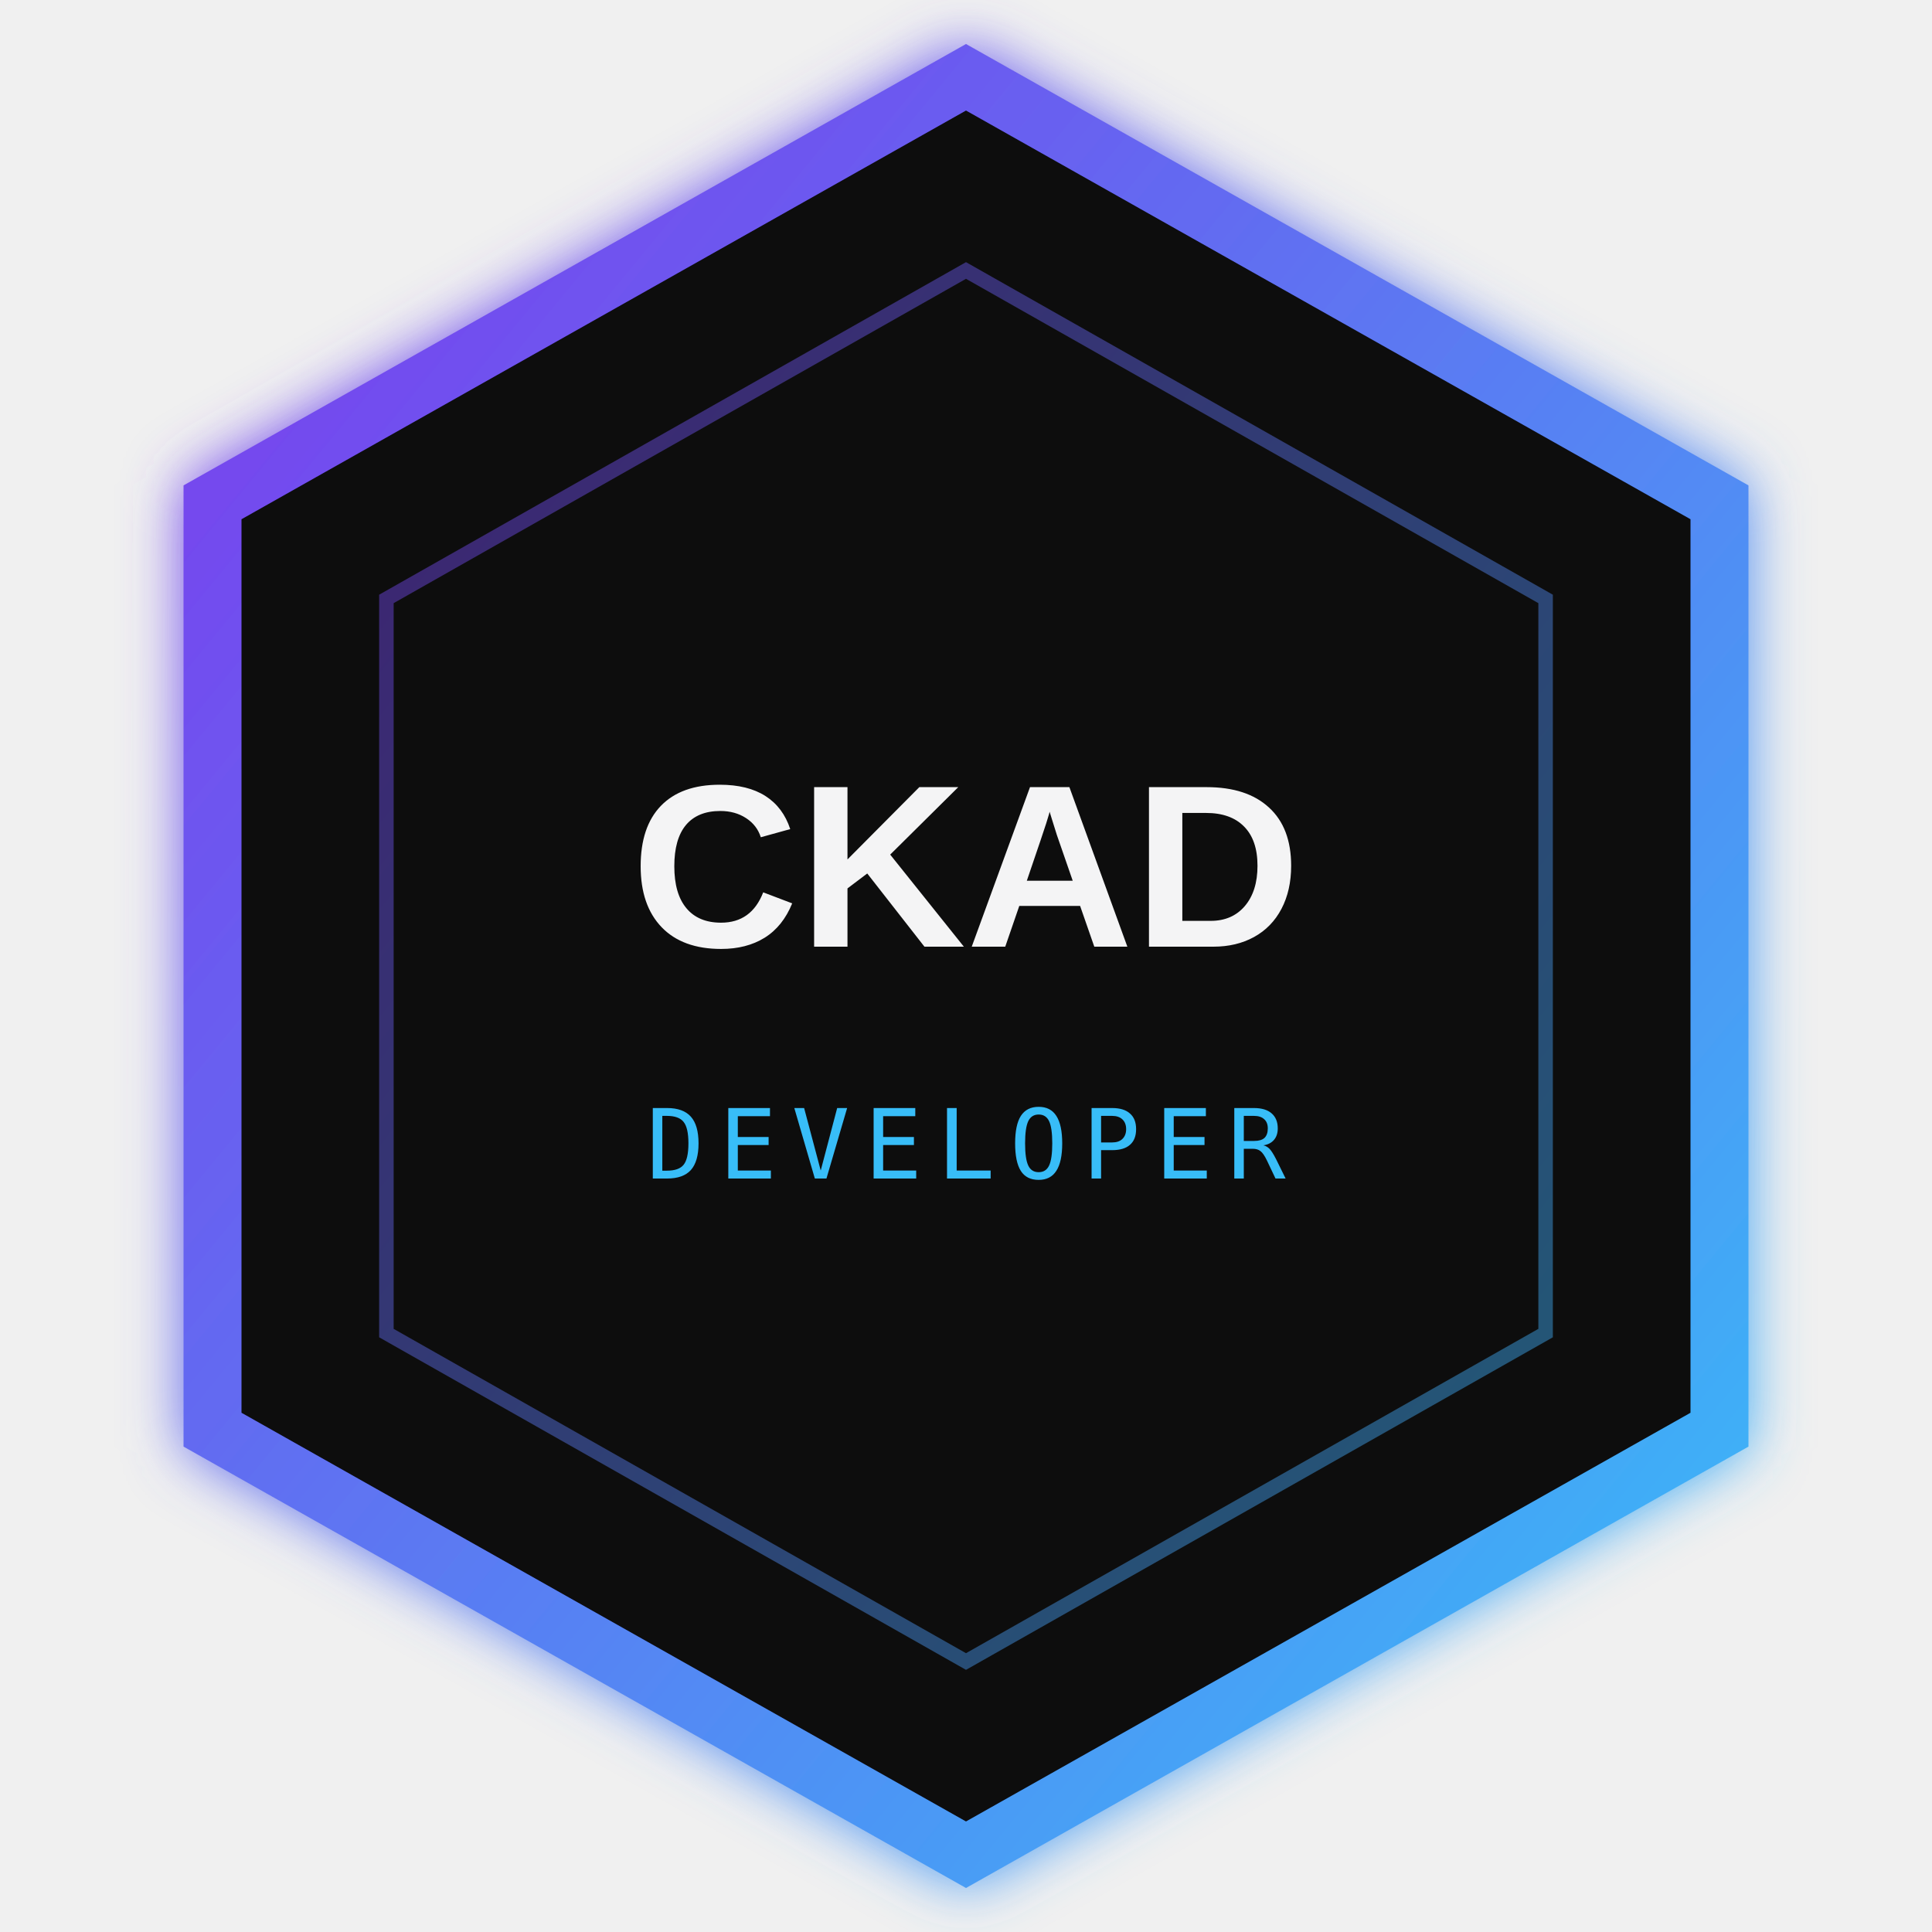
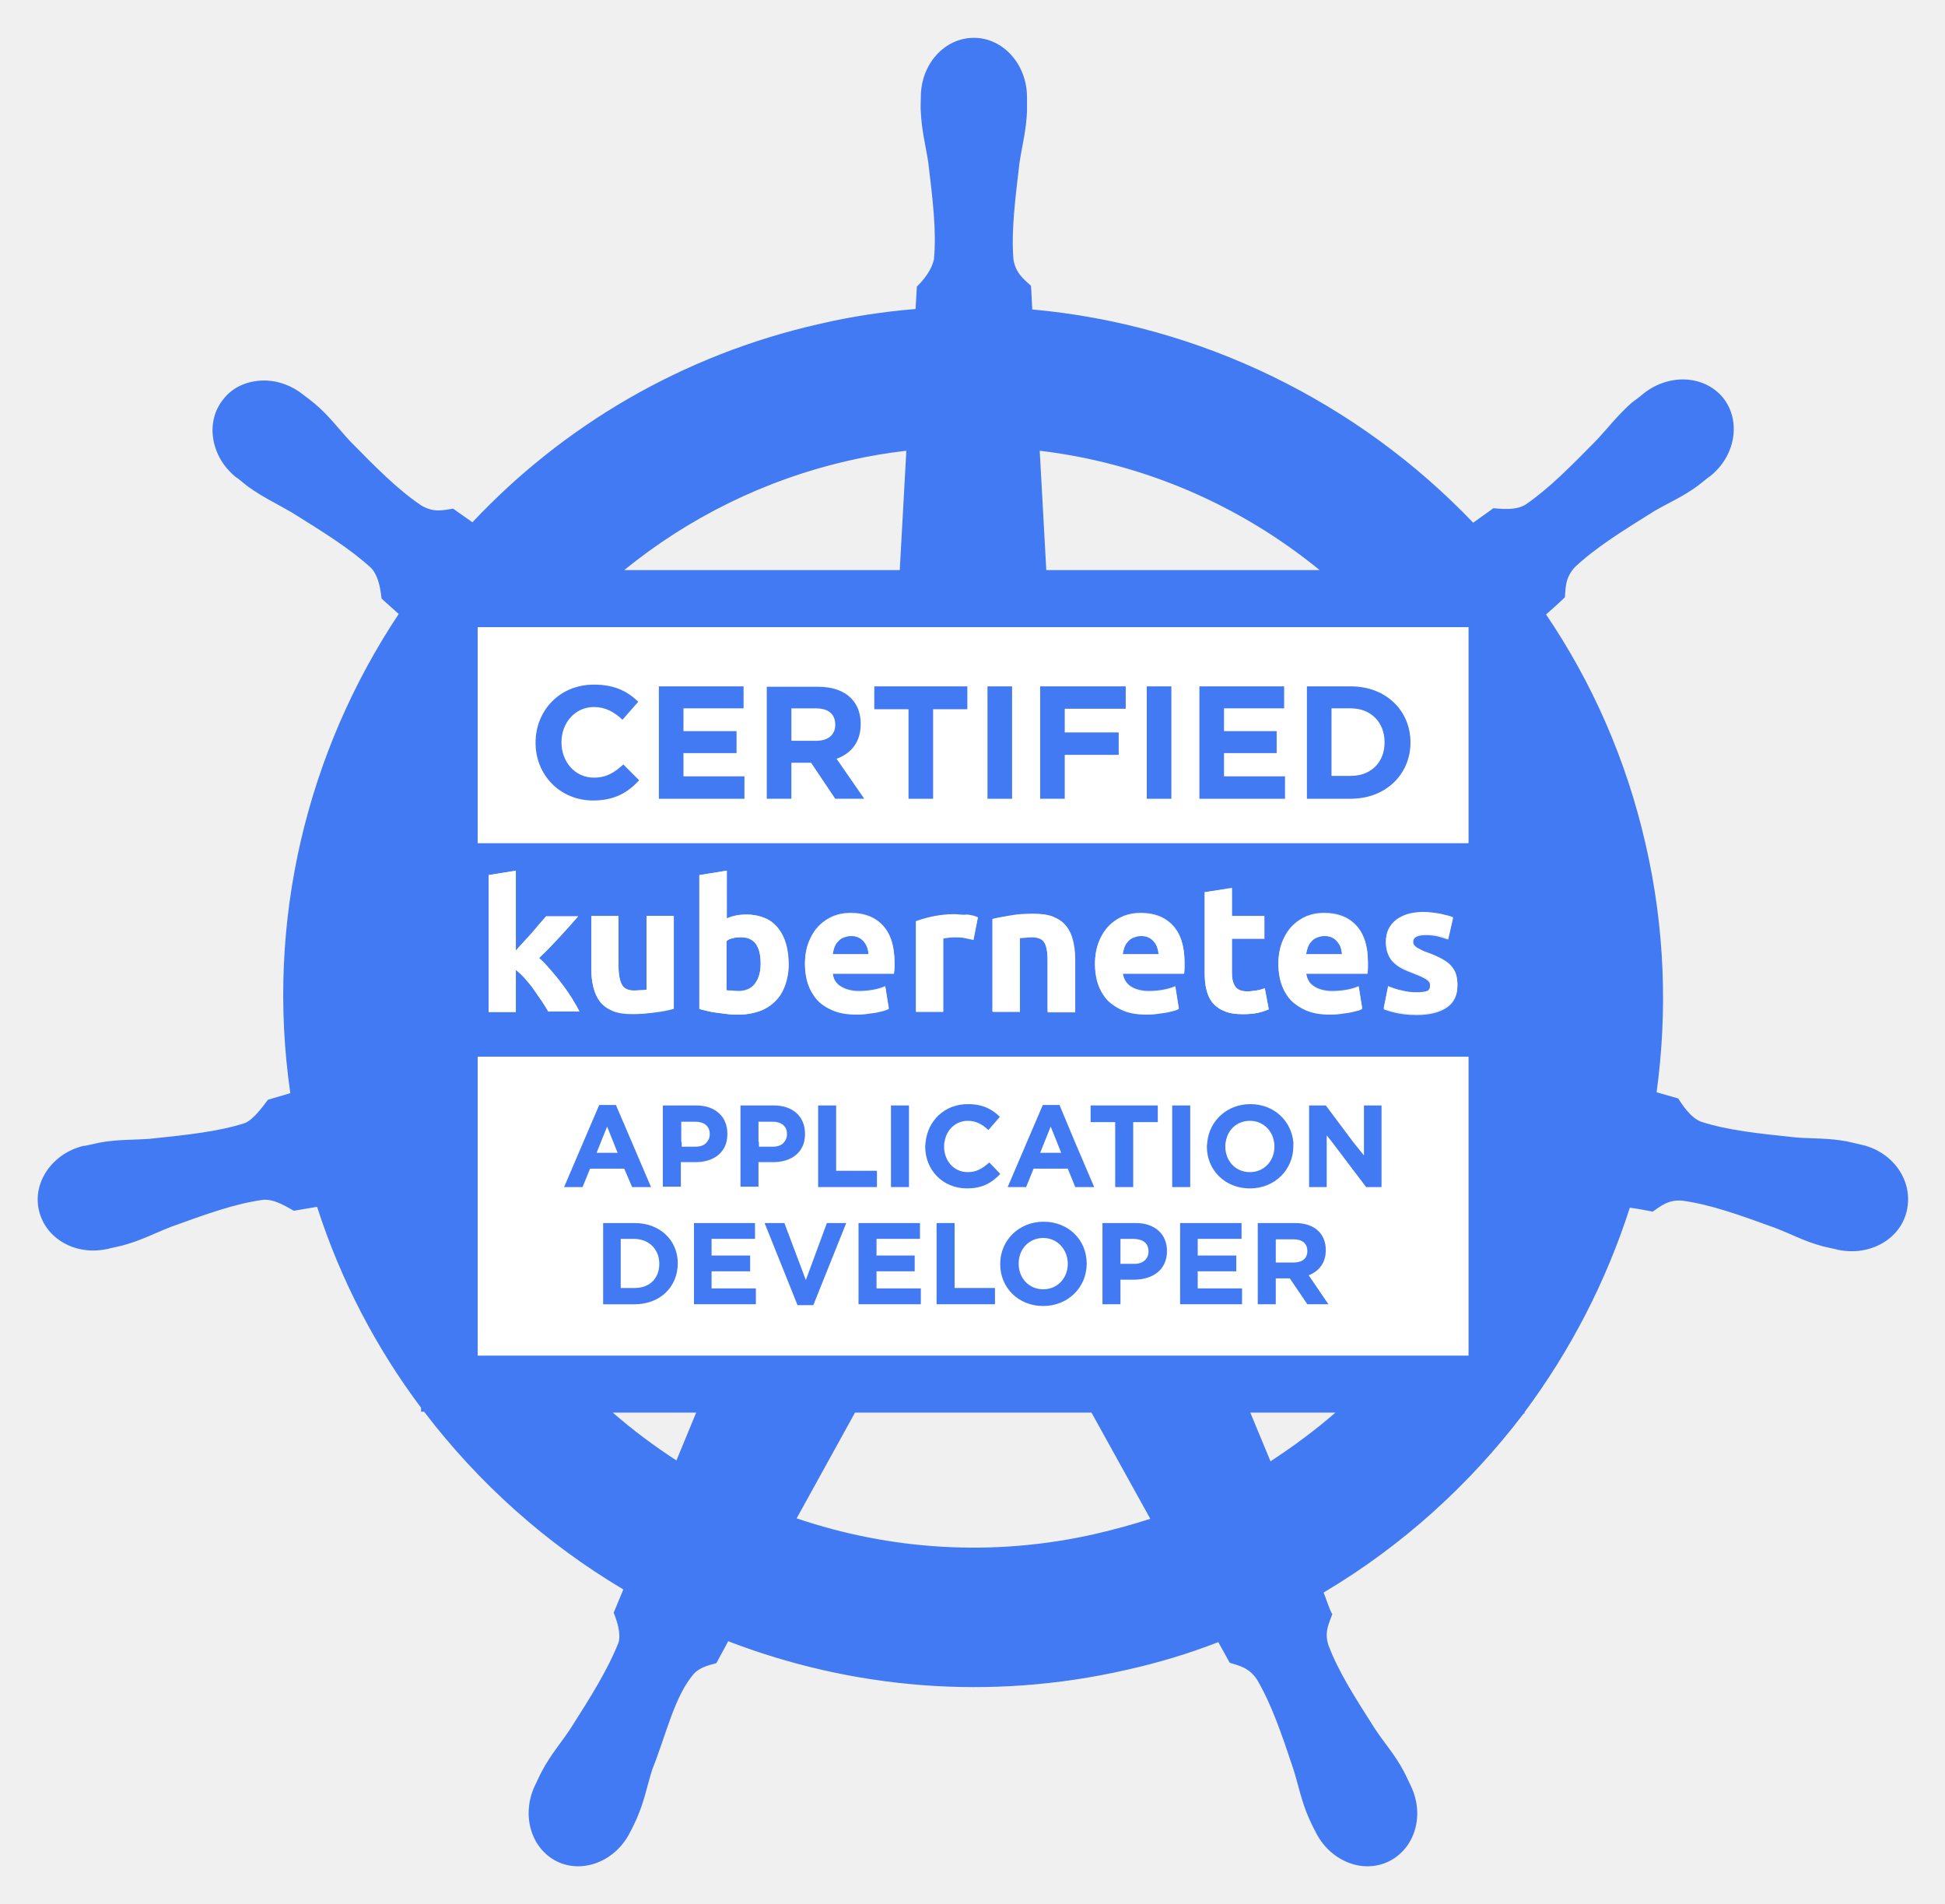
- <svg xmlns="http://www.w3.org/2000/svg" viewBox="0 0 200 200" role="img" aria-label="CKAD certification badge">
-   <defs>
-     <linearGradient id="g-ckad" x1="0%" y1="0%" x2="100%" y2="100%">
-       <stop offset="0%" stop-color="#7c3aed" />
-       <stop offset="100%" stop-color="#38bdf8" />
-     </linearGradient>
-     <filter id="glow-ckad" x="-20%" y="-20%" width="140%" height="140%">
-       <feGaussianBlur stdDeviation="3" result="blur" />
-       <feMerge>
-         <feMergeNode in="blur" />
-         <feMergeNode in="SourceGraphic" />
-       </feMerge>
-     </filter>
-   </defs>
-   <polygon points="100,8 178,52 178,148 100,192 22,148 22,52" fill="#0a0a0f" stroke="url(#g-ckad)" stroke-width="6" filter="url(#glow-ckad)" />
-   <polygon points="100,28 160,62 160,138 100,172 40,138 40,62" fill="none" stroke="url(#g-ckad)" stroke-width="1.5" opacity="0.45" />
-   <text x="100" y="98" text-anchor="middle" font-family="Outfit, Arial, sans-serif" font-size="24" font-weight="800" fill="#f4f4f5">CKAD</text>
-   <text x="100" y="122" text-anchor="middle" font-family="JetBrains Mono, monospace" font-size="10" letter-spacing="1.5" fill="#38bdf8">DEVELOPER</text>
+ <svg xmlns="http://www.w3.org/2000/svg" role="img" viewBox="-5.77 -6.02 443.30 433.80">
+   <style>svg {enable-background:new 0 0 432 423.4}</style>
+   <style>.st1{fill:#427af4}.st2{fill:#fff}</style>
+   <path fill="none" d="M148.4 326.8l4.5-10.9h-19c4.6 3.9 9.4 7.6 14.5 10.9zM295 123.9c-18.1-14.7-40.2-24.3-63.8-27.2l1.5 27.2H295zm-105.9 192L175.8 340c21.3 7.2 44.8 8.9 68.3 3.5 4.2-1 8.3-2.1 12.3-3.4L243 315.9h-53.9zm11.7-219.3c-4.3.5-8.6 1.2-12.9 2.2-19.6 4.4-36.9 13.2-51.4 25h62.8l1.5-27.2zm83 230.4c5.3-3.3 10.2-7.1 14.8-11.1h-19.4l4.6 11.1z" />
+   <path d="M418.7 254.9c-1-.2-2.5-.6-3.5-.8-4.2-.8-7.6-.6-11.6-.9-8.5-.9-15.5-1.6-21.7-3.6-2.5-1-4.3-4-5.2-5.3l-4.9-1.4c2.5-18.3 1.9-37.4-2.5-56.5-4.4-19.3-12.2-36.9-22.7-52.4 1.3-1.1 3.6-3.2 4.3-3.9.2-2.2 0-4.4 2.3-6.9 4.8-4.5 10.8-8.2 18-12.7 3.4-2 6.6-3.3 10.1-5.9.8-.6 1.8-1.5 2.7-2.1 5.8-4.6 7.1-12.6 3-17.8-4.2-5.2-12.2-5.7-18.1-1.1-.8.7-1.9 1.5-2.7 2.1-3.2 2.8-5.3 5.6-8 8.5-6 6.1-10.9 11.1-16.3 14.8-2.3 1.4-5.8.9-7.3.8l-4.6 3.3C303.7 85.6 268 68 229.5 64.5c-.1-1.6-.2-4.5-.3-5.4-1.6-1.5-3.5-2.8-4-6.1-.5-6.5.4-13.5 1.4-22 .6-3.9 1.5-7.2 1.7-11.5v-3.4c0-7.4-5.4-13.5-12.1-13.5-6.7 0-12.1 6-12.1 13.5v.3c0 1-.1 2.2 0 3.1.2 4.3 1.1 7.6 1.7 11.5 1 8.4 1.9 15.5 1.3 22-.5 2.5-2.3 4.7-3.9 6.3l-.3 5.1c-7.3.6-14.6 1.7-21.9 3.4-31.4 7.1-58.5 23.3-79.1 45.2-1.3-.9-3.7-2.6-4.4-3.1-2.2.3-4.3 1-7.2-.7-5.4-3.6-10.4-8.7-16.3-14.7-2.7-2.9-4.7-5.7-8-8.5-.7-.6-1.9-1.5-2.7-2.1-2.5-2-5.5-3.1-8.4-3.2-3.9-.1-7.5 1.3-9.8 4.3-4.2 5.2-2.8 13.2 3 17.8.1 0 .1.1.2.1.8.6 1.8 1.5 2.5 2 3.5 2.5 6.6 3.9 10 5.9 7.2 4.5 13.2 8.2 18 12.6 1.9 2 2.2 5.5 2.4 7l3.9 3.5c-20.8 31.3-30.4 69.9-24.7 109.2l-5.1 1.5c-1.3 1.7-3.2 4.4-5.2 5.3-6.2 2-13.2 2.7-21.7 3.6-4 .3-7.4.1-11.6.9-.9.2-2.2.5-3.2.7h-.3c-7.1 1.7-11.7 8.3-10.2 14.7 1.5 6.5 8.4 10.4 15.6 8.8h.2c.1 0 .2-.1.2-.1 1-.2 2.3-.5 3.1-.7 4.1-1.1 7.1-2.7 10.9-4.2 8-2.9 14.6-5.3 21.1-6.2 2.7-.2 5.5 1.7 7 2.5l5.3-.9c5.4 16.8 13.5 32.2 23.7 45.8v.9h.7c12.5 16.4 27.9 30.1 45.4 40.5l-2.2 5.3c.8 2 1.7 4.8 1.1 6.8-2.4 6.1-6.4 12.5-11 19.7-2.2 3.3-4.5 5.9-6.5 9.7-.5.9-1.1 2.3-1.6 3.3-3.1 6.7-.8 14.3 5.1 17.2 6 2.9 13.5-.2 16.7-6.8.5-.9 1.1-2.2 1.5-3.1 1.7-3.9 2.3-7.3 3.5-11.1 3.2-8 5-16.5 9.4-21.7 1.2-1.4 3.2-2 5.2-2.5l2.7-5c28.1 10.8 59.5 13.7 90.9 6.5 7.2-1.6 14.1-3.7 20.8-6.3.8 1.4 2.2 4 2.6 4.7 2.1.7 4.3 1 6.2 3.8 3.3 5.6 5.6 12.3 8.3 20.4 1.2 3.8 1.8 7.2 3.5 11.1.4.9 1 2.2 1.5 3.1 3.2 6.7 10.7 9.8 16.7 6.9 6-2.9 8.3-10.5 5.1-17.2-.5-1-1.1-2.4-1.6-3.3-2-3.8-4.3-6.3-6.5-9.6-4.6-7.2-8.4-13.1-10.7-19.2-1-3.1.2-5.1.9-7.1-.5-.5-1.4-3.5-2-4.9 17.9-10.6 33.3-24.6 45.6-40.8h.2v-.3c10.5-14.1 18.6-29.8 24-46.6 1.6.2 4.3.7 5.2.9 1.8-1.2 3.5-2.8 6.8-2.5 6.5.9 13.1 3.3 21.1 6.2 3.7 1.4 6.7 3.1 10.9 4.2.9.2 2.1.5 3.1.7.1 0 .2.1.2.1h.2c7.2 1.5 14.1-2.4 15.6-8.8 1.6-6.8-3-13.4-10.1-15.1zm-89.8-68.8H103.1v-49.2h225.8v49.2zm-9.6 31.1c-.6-.4-1.5-.8-2.8-1.3-1-.4-1.8-.7-2.6-1.1s-1.5-.9-2-1.4c-.6-.5-1-1.2-1.3-1.9-.3-.7-.5-1.6-.5-2.7 0-2 .8-3.7 2.3-4.9 1.5-1.2 3.6-1.8 6.3-1.8 1.3 0 2.6.1 3.8.4 1.2.2 2.2.5 2.9.8l-1.1 4.8c-.7-.2-1.5-.5-2.3-.7s-1.8-.3-2.8-.3c-1.9 0-2.9.5-2.9 1.6 0 .2 0 .5.1.7s.2.4.5.6c.2.2.6.4 1 .6s1 .4 1.6.7c1.4.5 2.5 1 3.4 1.5.9.5 1.6 1 2.1 1.6.5.6.9 1.2 1.1 1.9.2.7.3 1.5.3 2.4 0 2.2-.8 3.8-2.4 4.9-1.6 1.1-3.9 1.7-6.9 1.7-1.9 0-3.5-.2-4.8-.5s-2.2-.6-2.7-.8l1-5c1 .4 2.1.7 3.2 1 1.1.2 2.2.4 3.3.4 1.1 0 1.9-.1 2.4-.3.5-.2.7-.6.7-1.3 0-.8-.3-1.2-.9-1.6zm-25.6 1.5c1 .7 2.5 1.1 4.2 1.1 1.1 0 2.2-.1 3.3-.3 1.1-.2 2-.5 2.7-.8l.8 5c-.3.2-.8.3-1.3.5s-1.2.3-1.8.4c-.7.1-1.4.2-2.2.3s-1.5.1-2.3.1c-2 0-3.7-.3-5.1-.9-1.5-.6-2.7-1.4-3.6-2.4-1-1-1.7-2.2-2.1-3.6s-.7-2.9-.7-4.5c0-1.9.3-3.6.9-5.1.6-1.5 1.4-2.7 2.3-3.6 1-1 2.1-1.7 3.3-2.2 1.3-.5 2.5-.7 3.9-.7 3.1 0 5.5.9 7.3 2.8s2.7 4.7 2.7 8.4v1.2c0 .4-.1.8-.1 1.1h-14c.2 1.5.7 2.5 1.8 3.2zm-11.3-15.9v5.1H275v7.7c0 1.3.2 2.3.7 3.1s1.4 1.2 2.8 1.2c.7 0 1.3-.1 2.1-.2.7-.1 1.3-.3 1.9-.5l.9 4.8c-.7.3-1.6.6-2.5.8s-2 .3-3.4.3c-1.7 0-3.1-.2-4.2-.7-1.1-.5-2-1.1-2.7-1.9-.7-.8-1.1-1.8-1.4-3-.3-1.2-.4-2.4-.4-3.9v-18.3l6.2-1v6.4h7.4zm-30.5 15.9c1 .7 2.5 1.1 4.2 1.1 1.1 0 2.2-.1 3.3-.3 1.1-.2 2-.5 2.7-.8l.8 5c-.3.2-.8.3-1.3.5s-1.2.3-1.8.4c-.7.1-1.4.2-2.2.3s-1.5.1-2.3.1c-2 0-3.7-.3-5.1-.9-1.5-.6-2.7-1.4-3.6-2.4-1-1-1.7-2.2-2.1-3.6s-.7-2.9-.7-4.5c0-1.9.3-3.6.9-5.1.6-1.5 1.4-2.7 2.3-3.6 1-1 2.1-1.7 3.3-2.2 1.3-.5 2.5-.7 3.9-.7 3.1 0 5.5.9 7.3 2.8s2.7 4.7 2.7 8.4v1.2c0 .4-.1.8-.1 1.1h-14c.2 1.5.8 2.5 1.8 3.2zm-19.6-9.9c-.5-.8-1.5-1.2-2.9-1.2-.4 0-.9 0-1.4.1-.5 0-.9.1-1.3.1v16.8h-6.2v-21.1c1-.3 2.4-.6 4.1-.8s3.4-.4 5.2-.4c1.9 0 3.4.2 4.6.7s2.2 1.2 2.9 2.1 1.2 1.9 1.5 3.2c.3 1.2.5 2.6.5 4.1v12.3H233V213c0-2-.2-3.4-.7-4.2zm-15.2-5.7l-1 5.1c-.6-.1-1.2-.3-1.9-.4-.7-.2-1.5-.2-2.4-.2-.4 0-.8 0-1.4.1s-.9.1-1.2.2v16.7H203V204c1.1-.4 2.4-.8 3.9-1.1 1.5-.3 3.2-.5 5-.5.3 0 .7 0 1.2.1.5 0 .9.1 1.4.2.5.1.9.2 1.4.2.5 0 .9.1 1.2.2zm-31.3 15.6c1.1.7 2.5 1.1 4.2 1.1 1.1 0 2.2-.1 3.3-.3 1.1-.2 2-.5 2.7-.8l.8 5c-.3.2-.8.3-1.3.5-.6.2-1.2.3-1.8.4-.7.1-1.4.2-2.2.3-.8.1-1.5.1-2.3.1-2 0-3.7-.3-5.1-.9-1.5-.6-2.7-1.4-3.6-2.4s-1.7-2.2-2.1-3.6-.7-2.9-.7-4.5c0-1.9.3-3.6.9-5.1.6-1.5 1.4-2.7 2.3-3.6 1-1 2.1-1.7 3.3-2.2 1.3-.5 2.5-.7 3.9-.7 3.1 0 5.5.9 7.3 2.8 1.8 1.9 2.7 4.7 2.7 8.4v1.2c0 .4-.1.8-.1 1.1h-14c.1 1.5.7 2.5 1.8 3.2zM162 202.6c.7-.2 1.5-.2 2.4-.2 1.5 0 2.9.3 4.1.8 1.2.5 2.2 1.3 3 2.3.8 1 1.4 2.2 1.8 3.6.4 1.4.6 3 .6 4.7 0 1.7-.3 3.3-.8 4.7-.5 1.4-1.3 2.6-2.2 3.6-1 1-2.2 1.8-3.6 2.3s-3 .8-4.8.8c-.7 0-1.5 0-2.3-.1l-2.4-.3c-.8-.1-1.5-.2-2.3-.4-.7-.2-1.4-.3-1.9-.5v-30.5l6.2-1v10.9c.7-.3 1.4-.6 2.2-.7zm-26 15.9c.5.9 1.5 1.3 2.9 1.3.4 0 .9 0 1.4-.1.5 0 .9-.1 1.3-.1v-16.8h6.2v21.1c-1.1.3-2.4.6-4.1.8s-3.4.4-5.2.4c-1.9 0-3.4-.2-4.6-.7-1.2-.5-2.2-1.2-2.9-2.1-.7-.9-1.2-2-1.5-3.2-.3-1.2-.5-2.6-.5-4.1v-12.1h6.2v11.4c0 1.8.3 3.3.8 4.2zm-22.3-10c.6-.7 1.3-1.4 1.9-2.1.6-.7 1.2-1.4 1.7-2 .5-.6 1-1.2 1.4-1.6h7.3c-1.5 1.7-2.9 3.3-4.3 4.8s-2.9 3.1-4.6 4.7c.8.7 1.7 1.6 2.6 2.7.9 1 1.7 2.1 2.6 3.2s1.6 2.2 2.3 3.3c.7 1.1 1.3 2.1 1.7 3h-7.1c-.4-.7-.9-1.5-1.5-2.4-.6-.9-1.2-1.7-1.8-2.6-.6-.9-1.3-1.7-2-2.5s-1.4-1.5-2.1-2v9.6h-6.2v-31.2l6.2-1v18.2c.6-.7 1.3-1.4 1.9-2.1zm-10.6 45.7v-19.4h225.8v68.1H103.1v-48.7zM295 123.9h-62.3l-1.5-27.2c23.6 2.8 45.7 12.4 63.8 27.2zm-107.1-25c4.3-1 8.6-1.7 12.9-2.2l-1.5 27.2h-62.8c14.5-11.8 31.9-20.6 51.4-25zm-39.5 227.9c-5.1-3.3-9.9-6.9-14.5-10.9h19l-4.5 10.9zm95.7 16.7c-23.6 5.4-47 3.7-68.3-3.5l13.3-24.1H243l13.4 24.2c-4 1.3-8.1 2.4-12.3 3.4zm39.7-16.5l-4.6-11.1h19.4c-4.6 4-9.6 7.7-14.8 11.1z" class="st1" />
+   <path d="M289 276.4h-4v5.3h4.1c2 0 3.1-1.1 3.1-2.6v-.1c0-1.7-1.2-2.6-3.2-2.6zm-150.1 0h-3.2v11.2h3.2c3.3 0 5.6-2.3 5.6-5.5v-.1c0-3.3-2.3-5.6-5.6-5.6zm34.1-22.2c.4-.5.6-1.1.6-1.7v-.1c0-1.8-1.3-2.8-3.3-2.8h-3.2v5.7h3.2c1.3 0 2.2-.4 2.7-1.1zm-17.7 0c.4-.5.6-1.1.6-1.7v-.1c0-1.8-1.3-2.8-3.3-2.8h-3.2v5.7h3.2c1.3 0 2.2-.4 2.7-1.1zm76.7 21.9c-3.3 0-5.6 2.6-5.6 5.8v.1c0 3.2 2.3 5.8 5.6 5.8s5.6-2.6 5.6-5.8c0-3.2-2.3-5.9-5.6-5.9zm20.7.3h-3.1v5.7h3.2c2 0 3.2-1.2 3.2-2.8v-.1c0-1.9-1.2-2.8-3.3-2.8z" class="st2" />
+   <path d="M328.9 254.2v-19.4H103.1v68.1h225.8v-48.7zm-86.1-8.3h15.4v3.8h-5.6v14.8h-4.1v-14.8h-5.6v-3.8zm-45.5 0h4.1v18.5h-4.1v-18.5zm-16.6 0h4.1v14.8h9.2v3.7h-13.3v-18.5zm-53.6 18.6h-4.2l4.4-10.3 3.6-8.4h3.8l3.6 8.4 4.4 10.3h-4.3l-1.7-4.2h-7.8l-1.8 4.2zm21.6 17.5c0 5.2-4 9.3-9.8 9.3h-7.2v-18.5h7.2c5.8-.1 9.8 3.9 9.8 9.2zm.8-17.5h-4.1V246h7.6c4.4 0 7.1 2.6 7.1 6.4v.1c0 .6-.1 1.2-.2 1.8-.8 3.1-3.7 4.7-7.3 4.7h-3.1v5.5zm17 26.7h-14.1v-18.5h14v3.6h-9.9v3.8h8.7v3.6h-8.7v3.9h10.1v3.6zm.6-26.7H163V246h7.6c4.4 0 7.1 2.6 7.1 6.4v.1c0 .6-.1 1.2-.2 1.8-.8 3.1-3.7 4.7-7.3 4.7h-3.1v5.5zm12.5 26.9H176l-7.5-18.7h4.5l4.8 13 4.8-13h4.4l-7.4 18.7zm24.5-.2H190v-18.5h14v3.6h-10v3.8h8.7v3.6H194v3.9h10.1v3.6zm16.9 0h-13.3v-18.5h4.1v14.8h9.2v3.7zm-6.3-26.4c-5.5 0-9.5-4.2-9.5-9.5v-.1c0-.3 0-.7.1-1 .5-4.8 4.3-8.6 9.6-8.6 3.5 0 5.6 1.2 7.3 2.9l-2.6 3c-1.4-1.3-2.9-2.1-4.7-2.1-2.8 0-4.9 2.1-5.3 4.8 0 .3-.1.6-.1 1v.1c0 3.2 2.2 5.8 5.4 5.8 2.1 0 3.4-.8 4.9-2.2l2.6 2.6c-2 2-4.1 3.3-7.7 3.3zm27.2 17.2c0 5.3-4.2 9.6-9.9 9.6s-9.8-4.3-9.8-9.5v-.1c0-5.3 4.2-9.6 9.9-9.6s9.8 4.2 9.8 9.6zm-2.6-17.5l-1.7-4.2h-7.8l-1.7 4.2H224l4.4-10.3 3.6-8.4h3.8l3.6 8.4 4.4 10.3h-4.5zm20.9 14.6c0 4.3-3.3 6.5-7.5 6.5h-3.1v5.6h-4.1v-18.5h7.6c4.4 0 7.1 2.6 7.1 6.4zm1.2-24.9V246h4.1v18.5h-4.1v-10.3zm15.9 37h-14.1v-18.5h14v3.6h-9.9v3.8h8.7v3.6h-8.7v3.9h10.1v3.6zm-8-35.9c0-.4 0-.7.1-1.1.5-4.8 4.5-8.6 9.8-8.6 5.4 0 9.3 3.7 9.8 8.6v1.1c0 5.3-4.2 9.6-9.9 9.6-5.7-.1-9.8-4.4-9.8-9.6zm22.9 35.9l-4-5.9H285v5.9h-4.1v-18.5h8.5c2.4 0 4.2.7 5.4 1.9 1 1 1.6 2.5 1.6 4.2v.1c0 3-1.6 4.9-4 5.7l4.5 6.6h-4.7zm16.9-26.7h-3.5l-7.8-10.3-1.1-1.5v11.8h-4V246h3.8l6.3 8.2 2.4 3.2V246h4v18.5z" class="st2" />
+   <path d="M132.7 250.7l-1.5 3.5-1 2.5h4.9l-1-2.5zm146.4-1.3c-2.9 0-5.1 2.1-5.5 4.8 0 .3-.1.6-.1 1v.1c0 3.2 2.3 5.8 5.6 5.8s5.6-2.6 5.6-5.8v-.1c0-.3 0-.7-.1-1-.4-2.7-2.6-4.8-5.5-4.8zm-45.4 1.3l-1.4 3.5-1 2.5h4.9l-1-2.5zm-49.1-91.5c0-2.5-1.7-3.7-4.4-3.7h-5.6v7.3h5.7c2.7 0 4.3-1.5 4.3-3.6zm125.2 4c0-4.6-3.1-7.8-7.7-7.8h-4.4v15.4h4.4c4.6.1 7.7-3 7.7-7.6z" class="st2" />
+   <path d="M103.1 186.1h225.8v-49.2H103.1v49.2zm189-35.7h10c8 0 13.6 5.5 13.6 12.7v.1c0 7.2-5.6 12.8-13.6 12.8h-10v-25.6zm-24.5 0h19.3v5h-13.7v5.2h12.1v5h-12.1v5.4h13.9v5h-19.5v-25.6zm-12 0h5.6V176h-5.6v-25.6zm-24.3 0h19.5v5.1h-13.9v5.4h12.2v5.1h-12.2v9.9h-5.6v-25.5zm-12 0h5.6V176h-5.6v-25.6zm-25.8 0h21.2v5.2h-7.8V176h-5.6v-20.4h-7.8v-5.2zm-24.6 0h11.7c3.3 0 5.8.9 7.5 2.6 1.4 1.4 2.2 3.4 2.2 5.8v.1c0 4.1-2.2 6.7-5.5 7.9l6.3 9.1h-6.6l-5.5-8.2h-4.5v8.2h-5.6v-25.5zm-24.5 0h19.3v5H150v5.2h12.1v5H150v5.4h13.9v5h-19.5v-25.6zm-28.1 12.8c0-7.3 5.5-13.2 13.3-13.2 4.8 0 7.7 1.6 10.1 3.9l-3.6 4.1c-2-1.8-4-2.9-6.5-2.9-4.3 0-7.4 3.6-7.4 8v.1c0 4.4 3 8 7.4 8 2.9 0 4.7-1.2 6.7-3l3.6 3.6c-2.6 2.8-5.6 4.6-10.5 4.6-7.5 0-13.1-5.8-13.1-13.2z" class="st2" />
+   <path d="M129.4 176.4c4.9 0 7.9-1.8 10.5-4.6l-3.6-3.6c-2 1.8-3.8 3-6.7 3-4.4 0-7.4-3.7-7.4-8v-.1c0-4.4 3.1-8 7.4-8 2.6 0 4.6 1.1 6.5 2.9l3.6-4.1c-2.4-2.3-5.3-3.9-10.1-3.9-7.9 0-13.3 6-13.3 13.2v.1c0 7.3 5.6 13.1 13.1 13.1zm34.5-5.5H150v-5.3h12.1v-5H150v-5.2h13.7v-5h-19.3V176h19.5zm10.7-3.1h4.5l5.5 8.2h6.6l-6.3-9.1c3.3-1.2 5.5-3.8 5.5-7.9v-.1c0-2.4-.8-4.4-2.2-5.8-1.7-1.7-4.2-2.6-7.5-2.6H169V176h5.6v-8.2zm0-12.4h5.6c2.7 0 4.4 1.2 4.4 3.7v.1c0 2.2-1.6 3.6-4.3 3.6h-5.7v-7.4zm26.7 20.6h5.6v-20.4h7.8v-5.2h-21.2v5.2h7.8zm18-25.6h5.6V176h-5.6zm17.6 15.6h12.3v-5.1h-12.3v-5.4h13.9v-5.1h-19.5V176h5.6zm18.7-15.6h5.6V176h-5.6zm31.5 20.5h-13.9v-5.3h12v-5h-12v-5.2h13.7v-5h-19.3V176h19.5zm28.6-7.7c0-7.3-5.6-12.8-13.6-12.8h-10V176h10c8 0 13.6-5.6 13.6-12.8zm-18-7.8h4.4c4.6 0 7.7 3.2 7.7 7.7v.1c0 4.5-3.1 7.6-7.7 7.6h-4.4v-15.4zm1.4 53.2c-.3-.4-.7-.7-1.2-1-.5-.2-1.1-.4-1.8-.4s-1.3.1-1.8.4c-.5.2-.9.5-1.2.9-.3.4-.6.8-.8 1.3-.2.5-.3 1-.4 1.6h8.2c0-.5-.1-1-.3-1.5-.1-.5-.4-.9-.7-1.3zm-107.9 0c-.3-.4-.7-.7-1.2-1-.5-.2-1.1-.4-1.8-.4s-1.3.1-1.8.4c-.5.2-.9.5-1.2.9-.3.4-.6.8-.8 1.3-.2.5-.3 1-.4 1.6h8.2c0-.5-.1-1-.3-1.5-.2-.5-.4-.9-.7-1.3zm66.1 0c-.3-.4-.7-.7-1.2-1-.5-.2-1.1-.4-1.8-.4s-1.3.1-1.8.4c-.5.2-.9.5-1.2.9-.3.4-.6.8-.8 1.3-.2.5-.3 1-.4 1.6h8.2c0-.5-.1-1-.3-1.5-.1-.5-.4-.9-.7-1.3zm-97.5 11c.3.1.7.1 1.2.1s1 .1 1.5.1c1.7 0 3-.6 3.8-1.7.9-1.2 1.3-2.7 1.3-4.6 0-4-1.5-6-4.4-6-.6 0-1.3.1-1.9.2-.6.2-1.1.4-1.5.6v11.3z" class="st1" />
+   <path d="M105.6 193.4v31.2h6.2V215c.7.6 1.4 1.2 2.1 2 .7.8 1.4 1.6 2 2.5.6.9 1.2 1.7 1.8 2.6.6.9 1.1 1.7 1.5 2.4h7.1c-.5-.9-1.1-1.9-1.7-3-.7-1.1-1.5-2.2-2.3-3.3s-1.7-2.2-2.6-3.2c-.9-1-1.7-1.9-2.6-2.7 1.7-1.6 3.2-3.2 4.6-4.7 1.4-1.5 2.8-3.1 4.3-4.8h-7.3c-.4.5-.8 1-1.4 1.6-.5.6-1.1 1.3-1.7 2-.6.7-1.2 1.4-1.9 2.1-.6.7-1.3 1.4-1.9 2.1v-18.2l-6.2 1zm23.4 9.4v12.1c0 1.5.2 2.9.5 4.1.3 1.2.8 2.3 1.5 3.2.7.9 1.7 1.6 2.9 2.1s2.8.7 4.6.7c1.8 0 3.6-.1 5.2-.4s3-.5 4.1-.8v-21.1h-6.2v16.8c-.4.1-.8.1-1.3.1s-1 .1-1.4.1c-1.4 0-2.4-.4-2.9-1.3s-.8-2.3-.8-4.3v-11.4H129zm24.7-9.4v30.5c.6.2 1.2.3 1.9.5s1.5.3 2.3.4l2.4.3c.8.1 1.6.1 2.3.1 1.8 0 3.4-.3 4.8-.8s2.6-1.3 3.6-2.3c1-1 1.7-2.2 2.2-3.6.5-1.4.8-3 .8-4.7 0-1.7-.2-3.3-.6-4.7-.4-1.4-1-2.6-1.8-3.6s-1.8-1.8-3-2.3c-1.2-.5-2.6-.8-4.1-.8-.9 0-1.7.1-2.4.2-.7.2-1.5.4-2.2.7v-10.9l-6.2 1zm7.6 14.4c.6-.2 1.3-.2 1.9-.2 2.9 0 4.4 2 4.4 6 0 1.9-.4 3.4-1.3 4.6-.9 1.2-2.1 1.7-3.8 1.7-.6 0-1.1 0-1.5-.1-.5 0-.9-.1-1.2-.1v-11.2c.4-.4.9-.6 1.5-.7zm36.8 6.8v-1.2c0-3.7-.9-6.5-2.7-8.4-1.8-1.9-4.2-2.8-7.3-2.8-1.3 0-2.6.2-3.9.7-1.3.5-2.4 1.2-3.3 2.2-1 1-1.7 2.2-2.3 3.6-.6 1.5-.9 3.1-.9 5.1 0 1.6.2 3.1.7 4.5s1.2 2.6 2.1 3.6 2.2 1.8 3.6 2.4c1.5.6 3.2.9 5.1.9.8 0 1.5 0 2.3-.1.8-.1 1.5-.2 2.2-.3.7-.1 1.3-.3 1.8-.4.6-.2 1-.3 1.3-.5l-.8-5c-.7.3-1.6.6-2.7.8-1.1.2-2.2.3-3.3.3-1.8 0-3.2-.4-4.2-1.1-1.1-.7-1.6-1.8-1.8-3h14c0-.5.1-.9.1-1.3zm-14.1-3.1c.1-.5.2-1 .4-1.6.2-.5.4-1 .8-1.3.3-.4.7-.7 1.2-.9.5-.2 1.1-.4 1.8-.4s1.3.1 1.8.4c.5.2.9.6 1.2 1 .3.4.6.8.7 1.3.2.5.2 1 .3 1.5H184zm29.1-9.1c-.5 0-.9-.1-1.2-.1-1.9 0-3.5.2-5 .5s-2.8.7-3.9 1.1v20.6h6.2v-16.7c.3-.1.7-.2 1.2-.2s1-.1 1.4-.1c.9 0 1.7.1 2.4.2.7.2 1.4.3 1.9.4l1-5.1c-.3-.1-.7-.3-1.2-.4-.5-.1-.9-.2-1.4-.2-.5.1-1 0-1.4 0zm26.1 22.2v-12.3c0-1.5-.2-2.8-.5-4.1-.3-1.2-.8-2.3-1.5-3.2s-1.7-1.6-2.9-2.1-2.8-.7-4.6-.7c-1.8 0-3.6.1-5.2.4s-3 .5-4.1.8v21.1h6.2v-16.8c.4-.1.8-.1 1.3-.1s1-.1 1.4-.1c1.4 0 2.4.4 2.9 1.2.5.8.8 2.2.8 4.2v11.6h6.2zm25-10v-1.2c0-3.7-.9-6.5-2.7-8.4s-4.2-2.8-7.3-2.8c-1.3 0-2.6.2-3.9.7-1.3.5-2.4 1.2-3.3 2.2-1 1-1.7 2.2-2.3 3.6-.6 1.5-.9 3.1-.9 5.1 0 1.6.2 3.1.7 4.5s1.2 2.6 2.1 3.6c1 1 2.2 1.8 3.6 2.4 1.5.6 3.2.9 5.1.9.8 0 1.5 0 2.3-.1s1.5-.2 2.2-.3c.7-.1 1.3-.3 1.8-.4s1-.3 1.3-.5l-.8-5c-.7.3-1.6.6-2.7.8-1.1.2-2.2.3-3.3.3-1.8 0-3.2-.4-4.2-1.1-1.1-.7-1.6-1.8-1.8-3h14c.1-.5.1-.9.1-1.3zm-14.1-3.1c.1-.5.2-1 .4-1.6.2-.5.4-1 .8-1.3.3-.4.7-.7 1.2-.9.5-.2 1.1-.4 1.8-.4s1.3.1 1.8.4c.5.2.9.6 1.2 1 .3.4.6.8.7 1.3.2.5.2 1 .3 1.5h-8.2zm18.7-14.2v18.3c0 1.4.1 2.7.4 3.9.3 1.2.7 2.1 1.4 3 .7.8 1.5 1.5 2.7 1.9 1.1.5 2.5.7 4.2.7 1.3 0 2.4-.1 3.4-.3s1.7-.5 2.5-.8l-.9-4.8c-.6.2-1.2.4-1.9.5-.7.1-1.4.2-2.1.2-1.4 0-2.3-.4-2.8-1.2s-.7-1.8-.7-3.1v-7.7h7.4v-5.1H275v-6.4l-6.2.9zm37.2 17.3v-1.2c0-3.7-.9-6.5-2.7-8.4s-4.2-2.8-7.3-2.8c-1.3 0-2.6.2-3.9.7-1.3.5-2.4 1.2-3.3 2.2-1 1-1.7 2.2-2.3 3.6-.6 1.5-.9 3.1-.9 5.1 0 1.6.2 3.1.7 4.5s1.2 2.6 2.1 3.6c1 1 2.2 1.8 3.6 2.4 1.5.6 3.2.9 5.1.9.8 0 1.5 0 2.3-.1s1.5-.2 2.2-.3c.7-.1 1.3-.3 1.8-.4s1-.3 1.3-.5l-.8-5c-.7.3-1.6.6-2.7.8-1.1.2-2.2.3-3.3.3-1.8 0-3.2-.4-4.2-1.1-1.1-.7-1.6-1.8-1.8-3h14c.1-.5.1-.9.1-1.3zm-14.1-3.1c.1-.5.2-1 .4-1.6.2-.5.4-1 .8-1.3.3-.4.7-.7 1.2-.9.5-.2 1.1-.4 1.8-.4s1.3.1 1.8.4c.5.2.9.6 1.2 1 .3.4.6.8.7 1.3.2.5.2 1 .3 1.5h-8.2zm27.6 8.3c-.5.2-1.3.3-2.4.3-1.1 0-2.2-.1-3.3-.4-1.1-.2-2.2-.6-3.2-1l-1 5c.5.2 1.4.5 2.7.8s2.9.5 4.8.5c3 0 5.2-.6 6.9-1.7 1.6-1.1 2.4-2.7 2.4-4.9 0-.9-.1-1.7-.3-2.4-.2-.7-.6-1.3-1.1-1.9-.5-.6-1.2-1.1-2.1-1.6-.9-.5-2-1-3.4-1.5-.7-.2-1.2-.5-1.6-.7s-.8-.4-1-.6c-.2-.2-.4-.4-.5-.6s-.1-.4-.1-.7c0-1.1 1-1.6 2.9-1.6 1 0 2 .1 2.8.3s1.6.4 2.3.7l1.1-4.8c-.7-.3-1.7-.5-2.9-.8-1.2-.2-2.5-.4-3.8-.4-2.7 0-4.7.6-6.3 1.8-1.5 1.2-2.3 2.8-2.3 4.9 0 1.1.2 1.9.5 2.7.3.7.7 1.4 1.3 1.9.6.5 1.2 1 2 1.4s1.7.8 2.6 1.1c1.2.5 2.2.9 2.8 1.3.6.4.9.8.9 1.3 0 .9-.2 1.4-.7 1.6z" class="st2" />
+   <path d="M138.3 264.5h4.3l-4.4-10.3-3.6-8.4h-3.8l-3.6 8.4-4.4 10.3h4.2l1.7-4.2h7.8l1.8 4.2zm-8.1-7.8l1-2.5 1.4-3.5 1.4 3.5 1 2.5h-4.8zm29.6-2.5c.1-.5.2-1.1.2-1.8v-.1c0-3.8-2.7-6.4-7.1-6.4h-7.6v18.5h4.1v-5.6h3.1c3.6.1 6.5-1.5 7.3-4.6zm-10.3 0v-4.6h3.2c2 0 3.3 1 3.3 2.8v.1c0 .7-.2 1.2-.6 1.7-.5.7-1.4 1.1-2.6 1.1h-3.2v-1.1zm28 0c.1-.5.2-1.1.2-1.8v-.1c0-3.8-2.7-6.4-7.1-6.4H163v18.5h4.1v-5.6h3.1c3.6.1 6.5-1.5 7.3-4.6zm-10.4 0v-4.6h3.2c2 0 3.3 1 3.3 2.8v.1c0 .7-.2 1.2-.6 1.7-.5.7-1.4 1.1-2.6 1.1h-3.2v-1.1zm27 10.3v-3.7h-9.3v-14.9h-4.1v18.6zm7.3 0v-18.6h-4.1v18.6zm18.3-5.6c-1.5 1.3-2.8 2.2-4.9 2.2-3.2 0-5.4-2.6-5.4-5.8v-.1c0-.3 0-.7.1-1 .4-2.7 2.5-4.8 5.3-4.8 1.9 0 3.3.8 4.7 2.1l2.6-3c-1.7-1.7-3.8-2.9-7.3-2.9-5.3 0-9.1 3.8-9.6 8.6 0 .3-.1.7-.1 1v.1c0 5.3 4 9.5 9.5 9.5 3.6 0 5.7-1.3 7.6-3.3l-2.5-2.6zm16-13.1h-3.8l-3.6 8.4-4.4 10.3h4.2l1.7-4.2h7.8l1.7 4.2h4.3l-4.4-10.3-3.5-8.4zm-4.4 10.9l1-2.5 1.4-3.5 1.4 3.5 1 2.5h-4.8zm17.1-2.5v10.3h4.1v-14.8h5.6v-3.8h-15.3v3.8h5.6zm17.1 0v-8.3h-4.1v18.6h4.1zm23.5 1v-1c-.5-4.8-4.4-8.6-9.8-8.6-5.3 0-9.3 3.8-9.8 8.6 0 .3-.1.7-.1 1v.1c0 5.3 4.1 9.5 9.8 9.5 5.7 0 9.9-4.3 9.9-9.6zm-4.3.1c0 3.2-2.3 5.8-5.6 5.8s-5.6-2.6-5.6-5.8v-.1c0-.3 0-.7.1-1 .4-2.7 2.5-4.8 5.5-4.8 2.9 0 5.1 2.1 5.5 4.8.1.3.1.7.1 1.1zm20.4-9.4v11.4l-2.5-3.1-6.2-8.3h-3.8v18.6h4v-11.8l1.2 1.5 7.8 10.3h3.5v-18.6zm-166.2 26.8h-7.2v18.5h7.2c5.8 0 9.8-4 9.8-9.3v-.1c0-5.1-4-9.1-9.8-9.1zm5.6 9.3c0 3.3-2.2 5.5-5.6 5.5h-3.2v-11.2h3.2c3.3.1 5.6 2.4 5.6 5.7zm11.9 1.7h8.8v-3.6h-8.8v-3.8h9.9v-3.6h-13.9v18.5h14.1v-3.6h-10.1zm21.5 2l-4.9-13h-4.5l7.5 18.7h3.6l7.5-18.7h-4.4zm16.1-2h8.7v-3.6H194v-3.8h9.9v-3.6h-14v18.5h14.2v-3.6H194zm17.8-11h-4.1v18.5H221v-3.7h-9.2zm20.3-.3c-5.7 0-9.9 4.3-9.9 9.6v.1c0 5.3 4.1 9.5 9.8 9.5 5.7 0 9.9-4.3 9.9-9.6v-.1c0-5.3-4.1-9.5-9.8-9.5zm5.5 9.6c0 3.2-2.3 5.8-5.6 5.8s-5.6-2.6-5.6-5.8v-.1c0-3.2 2.3-5.8 5.6-5.8s5.6 2.7 5.6 5.9zm15.5-9.3h-7.6v18.5h4.1v-5.6h3.1c4.2 0 7.5-2.2 7.5-6.5v-.1c0-3.7-2.7-6.3-7.1-6.3zm2.9 6.5c0 1.6-1.2 2.8-3.2 2.8h-3.2v-5.7h3.1c2.1.1 3.3 1 3.3 2.9zm11.2 4.5h8.8v-3.6h-8.8v-3.8h10v-3.6h-14v18.5h14.1v-3.6h-10.1zm29.2-4.8c0-1.8-.6-3.3-1.6-4.3-1.2-1.2-3-1.9-5.4-1.9h-8.5v18.5h4.1v-5.9h3.2l4 5.9h4.8l-4.5-6.6c2.3-.9 3.9-2.8 3.9-5.7zm-4.2.2c0 1.6-1.1 2.6-3.1 2.6H285v-5.3h4c2 0 3.2.9 3.2 2.7z" class="st1" />
</svg>
